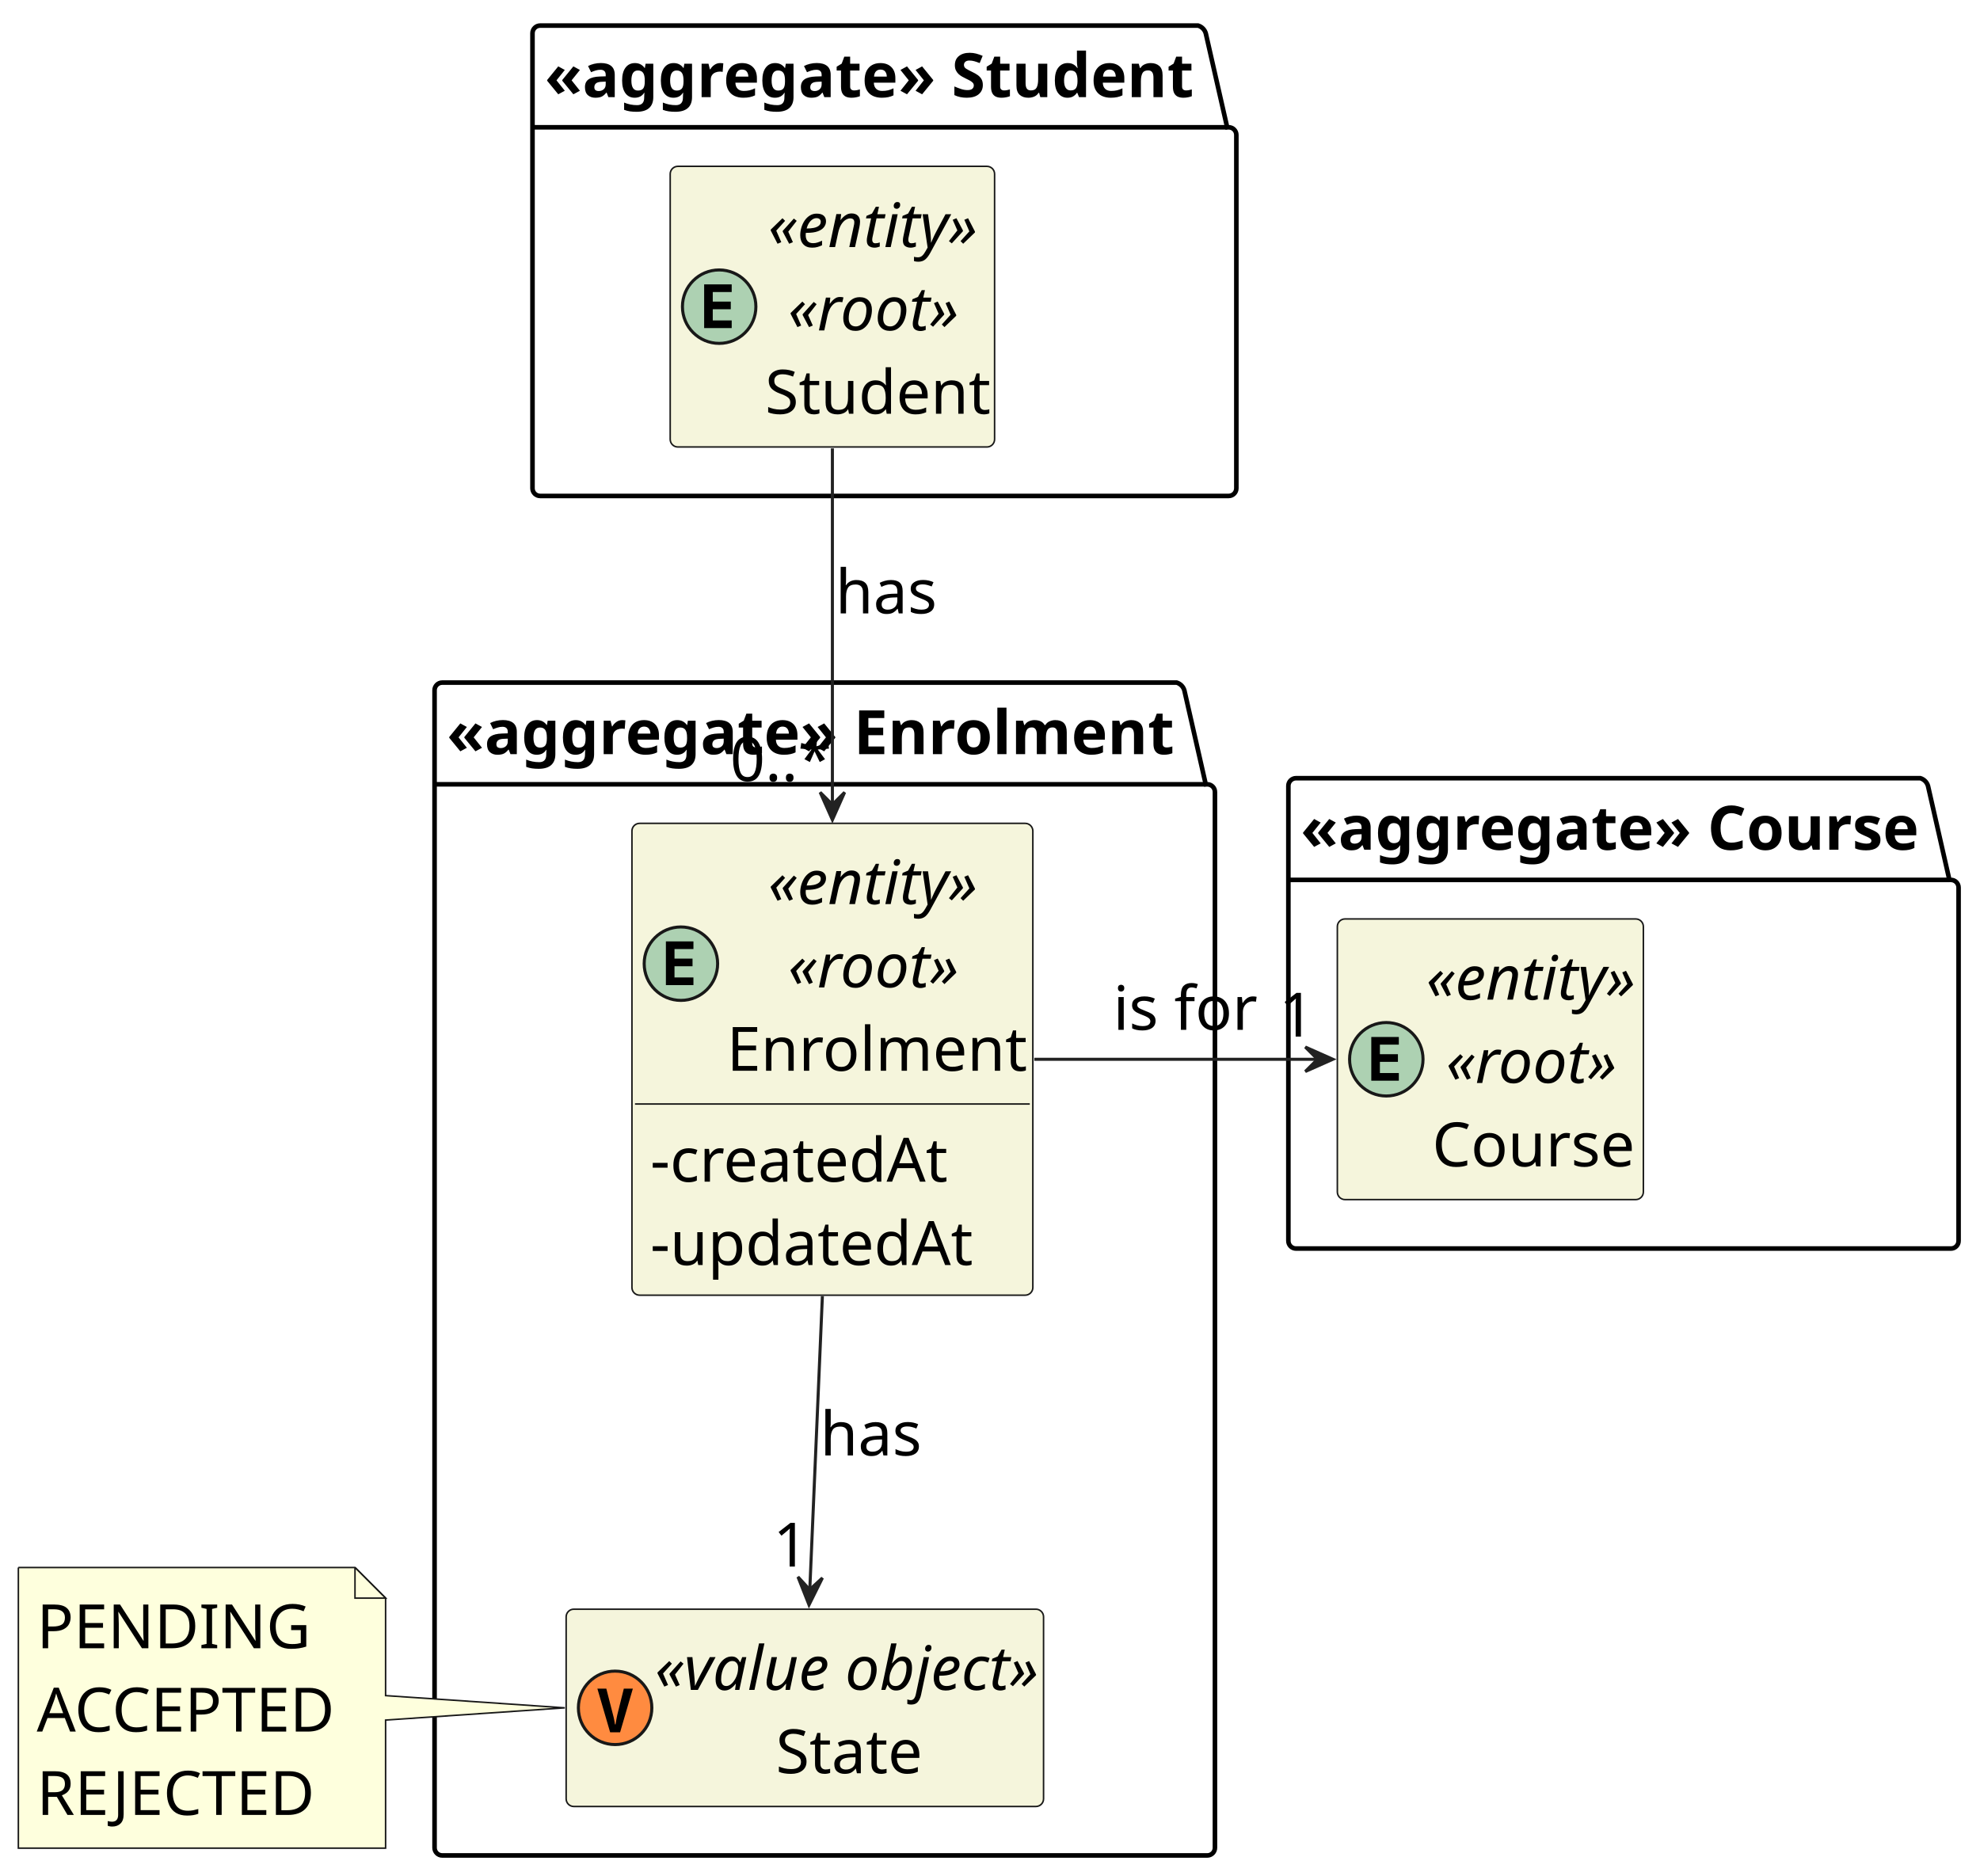
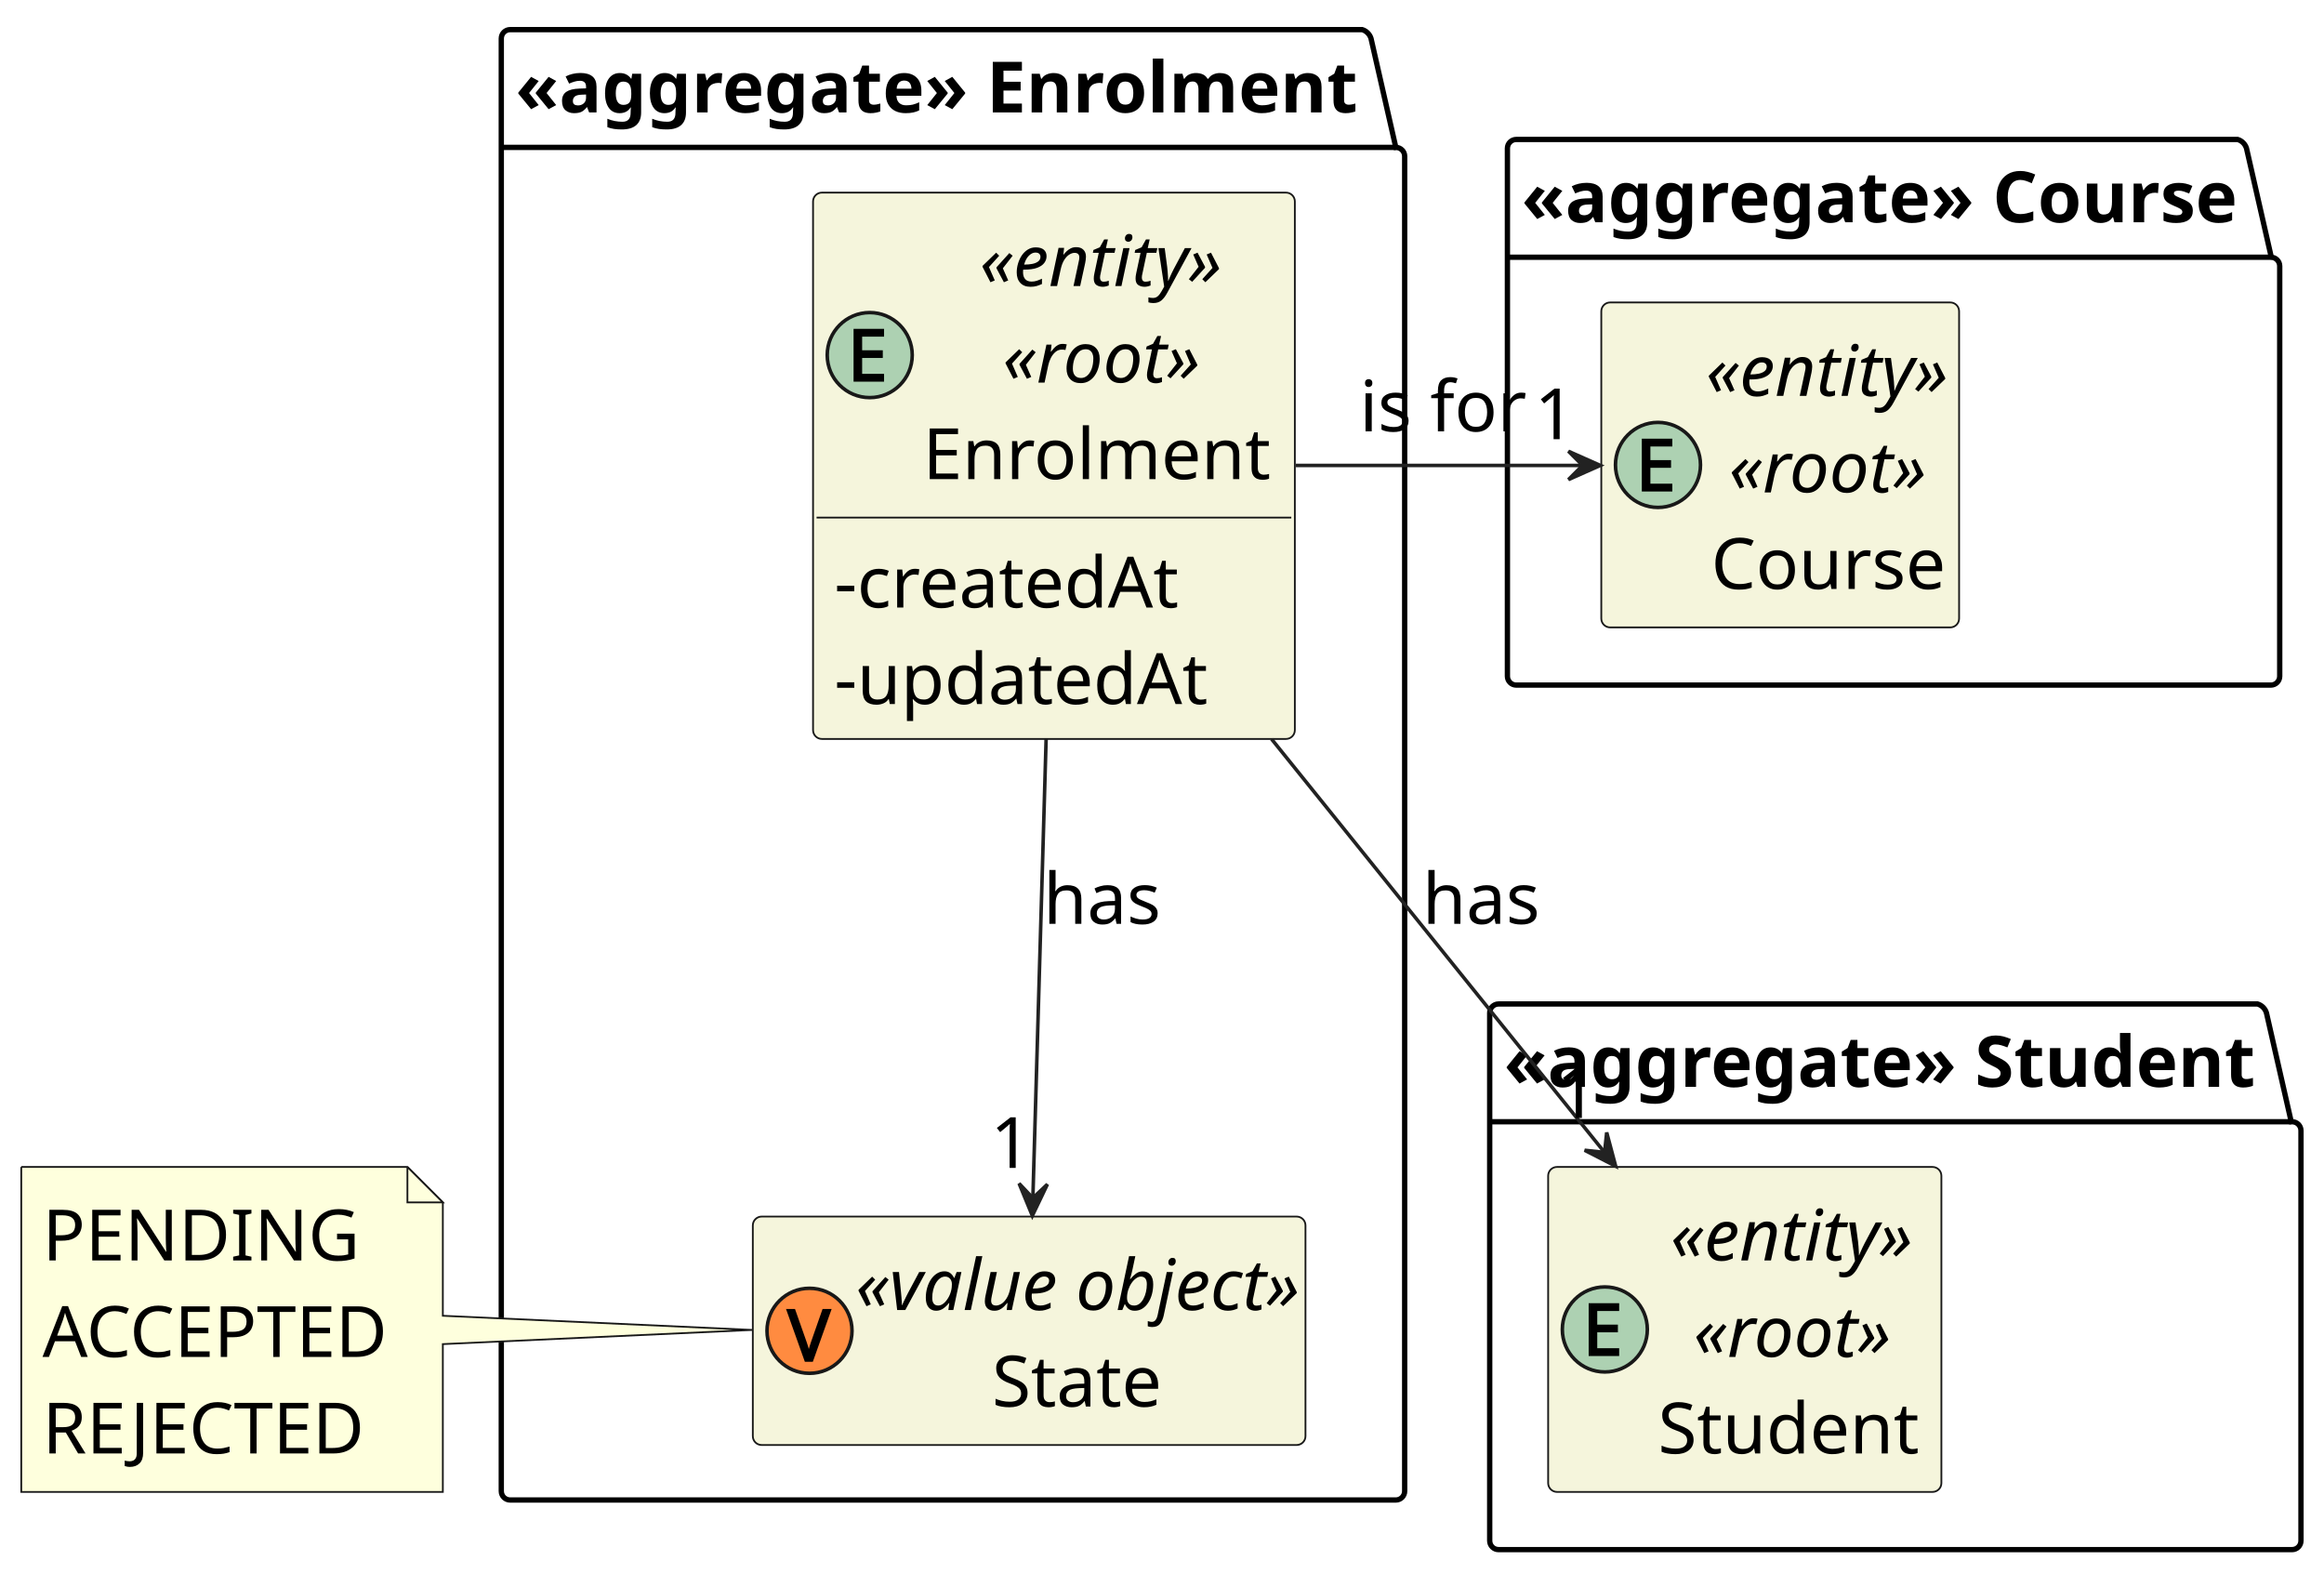
- <svg xmlns="http://www.w3.org/2000/svg" contentStyleType="text/css" height="613px" preserveAspectRatio="none" style="width:647px;height:613px;background:#FFFFFF;" version="1.1" viewBox="0 0 647 613" width="647px" zoomAndPan="magnify">
+ <svg xmlns="http://www.w3.org/2000/svg" contentStyleType="text/css" height="444px" preserveAspectRatio="none" style="width:656px;height:444px;background:#FFFFFF;" version="1.1" viewBox="0 0 656 444" width="656px" zoomAndPan="magnify">
  <defs />
  <g>
    <g id="cluster_&lt;&lt;aggregate&gt;&gt; Enrolment">
-       <path d="M144.5,223.08 L384.5,223.08 A3.75,3.75 0 0 1 387,225.58 L394,256.32 L394.5,256.32 A2.5,2.5 0 0 1 397,258.82 L397,603.88 A2.5,2.5 0 0 1 394.5,606.38 L144.5,606.38 A2.5,2.5 0 0 1 142,603.88 L142,225.58 A2.5,2.5 0 0 1 144.5,223.08 " fill="none" style="stroke:#000000;stroke-width:1.5;" />
-       <line style="stroke:#000000;stroke-width:1.5;" x1="142" x2="394" y1="256.32" y2="256.32" />
-       <text fill="#000000" font-family="sans-serif" font-size="20" font-weight="bold" lengthAdjust="spacing" textLength="239" x="146" y="246.46">«aggregate» Enrolment</text>
+       <path d="M144,8.36 L384.5,8.36 A3.75,3.75 0 0 1 387,10.86 L394,41.6 L394,41.6 A2.5,2.5 0 0 1 396.5,44.1 L396.5,420.86 A2.5,2.5 0 0 1 394,423.36 L144,423.36 A2.5,2.5 0 0 1 141.5,420.86 L141.5,10.86 A2.5,2.5 0 0 1 144,8.36 " fill="none" style="stroke:#000000;stroke-width:1.5;" />
+       <line style="stroke:#000000;stroke-width:1.5;" x1="141.5" x2="394" y1="41.6" y2="41.6" />
+       <text fill="#000000" font-family="sans-serif" font-size="20" font-weight="bold" lengthAdjust="spacing" textLength="239.5" x="145.5" y="31.74">«aggregate» Enrolment</text>
    </g>
    <g id="cluster_&lt;&lt;aggregate&gt;&gt; Student">
-       <path d="M176.5,8.36 L391.5,8.36 A3.75,3.75 0 0 1 394,10.86 L401,41.6 L401.5,41.6 A2.5,2.5 0 0 1 404,44.1 L404,159.58 A2.5,2.5 0 0 1 401.5,162.08 L176.5,162.08 A2.5,2.5 0 0 1 174,159.58 L174,10.86 A2.5,2.5 0 0 1 176.5,8.36 " fill="none" style="stroke:#000000;stroke-width:1.5;" />
-       <line style="stroke:#000000;stroke-width:1.5;" x1="174" x2="401" y1="41.6" y2="41.6" />
-       <text fill="#000000" font-family="sans-serif" font-size="20" font-weight="bold" lengthAdjust="spacing" textLength="214" x="178" y="31.74">«aggregate» Student</text>
+       <path d="M423,283.36 L637.25,283.36 A3.75,3.75 0 0 1 639.75,285.86 L646.75,316.6 L647,316.6 A2.5,2.5 0 0 1 649.5,319.1 L649.5,434.86 A2.5,2.5 0 0 1 647,437.36 L423,437.36 A2.5,2.5 0 0 1 420.5,434.86 L420.5,285.86 A2.5,2.5 0 0 1 423,283.36 " fill="none" style="stroke:#000000;stroke-width:1.5;" />
+       <line style="stroke:#000000;stroke-width:1.5;" x1="420.5" x2="646.75" y1="316.6" y2="316.6" />
+       <text fill="#000000" font-family="sans-serif" font-size="20" font-weight="bold" lengthAdjust="spacing" textLength="213.25" x="424.5" y="306.74">«aggregate» Student</text>
    </g>
    <g id="cluster_&lt;&lt;aggregate&gt;&gt; Course">
-       <path d="M423.5,254.32 L627.5,254.32 A3.75,3.75 0 0 1 630,256.82 L637,287.56 L637.5,287.56 A2.5,2.5 0 0 1 640,290.06 L640,405.54 A2.5,2.5 0 0 1 637.5,408.04 L423.5,408.04 A2.5,2.5 0 0 1 421,405.54 L421,256.82 A2.5,2.5 0 0 1 423.5,254.32 " fill="none" style="stroke:#000000;stroke-width:1.5;" />
-       <line style="stroke:#000000;stroke-width:1.5;" x1="421" x2="637" y1="287.56" y2="287.56" />
-       <text fill="#000000" font-family="sans-serif" font-size="20" font-weight="bold" lengthAdjust="spacing" textLength="203" x="425" y="277.7">«aggregate» Course</text>
+       <path d="M428,39.36 L631.625,39.36 A3.75,3.75 0 0 1 634.125,41.86 L641.125,72.6 L641,72.6 A2.5,2.5 0 0 1 643.5,75.1 L643.5,190.86 A2.5,2.5 0 0 1 641,193.36 L428,193.36 A2.5,2.5 0 0 1 425.5,190.86 L425.5,41.86 A2.5,2.5 0 0 1 428,39.36 " fill="none" style="stroke:#000000;stroke-width:1.5;" />
+       <line style="stroke:#000000;stroke-width:1.5;" x1="425.5" x2="641.125" y1="72.6" y2="72.6" />
+       <text fill="#000000" font-family="sans-serif" font-size="20" font-weight="bold" lengthAdjust="spacing" textLength="202.625" x="429.5" y="62.74">«aggregate» Course</text>
    </g>
    <g id="elem_Enrolment">
-       <rect codeLine="16" fill="#F5F5DC" height="154.2" id="Enrolment" rx="2.5" ry="2.5" style="stroke:#181818;stroke-width:0.5;" width="131" x="206.5" y="269.08" />
-       <ellipse cx="222.5" cy="314.94" fill="#ADD1B2" rx="12" ry="12" style="stroke:#181818;stroke-width:1.0;" />
-       <path d="M217.594,321.94 L217.594,307.659 L226.594,307.659 L226.594,310.159 L220.406,310.159 L220.406,313.284 L226.297,313.284 L226.297,315.784 L220.406,315.784 L220.406,319.44 L226.594,319.44 L226.594,321.94 L217.594,321.94 Z " fill="#000000" />
-       <text fill="#000000" font-family="sans-serif" font-size="20" font-style="italic" lengthAdjust="spacing" textLength="70" x="251" y="295.46">«entity»</text>
-       <text fill="#000000" font-family="sans-serif" font-size="20" font-style="italic" lengthAdjust="spacing" textLength="57" x="257.5" y="322.7">«root»</text>
-       <text fill="#000000" font-family="sans-serif" font-size="20" lengthAdjust="spacing" textLength="97" x="237.5" y="349.94">Enrolment</text>
-       <line style="stroke:#181818;stroke-width:0.5;" x1="207.5" x2="336.5" y1="360.8" y2="360.8" />
-       <text fill="#000000" font-family="sans-serif" font-size="20" lengthAdjust="spacing" textLength="96" x="212.5" y="386.18">-createdAt</text>
-       <text fill="#000000" font-family="sans-serif" font-size="20" lengthAdjust="spacing" textLength="103" x="212.5" y="413.42">-updatedAt</text>
+       <rect codeLine="16" fill="#F5F5DC" height="154.2" id="Enrolment" rx="2.5" ry="2.5" style="stroke:#181818;stroke-width:0.5;" width="136" x="229.5" y="54.36" />
+       <ellipse cx="245.5" cy="100.22" fill="#ADD1B2" rx="12" ry="12" style="stroke:#181818;stroke-width:1.0;" />
+       <path d="M249.547,107.72 L240.938,107.72 L240.938,92.814 L249.547,92.814 L249.547,95.017 L243.359,95.017 L243.359,98.861 L249.188,98.861 L249.188,101.032 L243.359,101.032 L243.359,105.517 L249.547,105.517 L249.547,107.72 Z " fill="#000000" />
+       <text fill="#000000" font-family="sans-serif" font-size="20" font-style="italic" lengthAdjust="spacing" textLength="70" x="276.5" y="80.74">«entity»</text>
+       <text fill="#000000" font-family="sans-serif" font-size="20" font-style="italic" lengthAdjust="spacing" textLength="57" x="283" y="107.98">«root»</text>
+       <text fill="#000000" font-family="sans-serif" font-size="20" lengthAdjust="spacing" textLength="102" x="260.5" y="135.22">Enrolment</text>
+       <line style="stroke:#181818;stroke-width:0.5;" x1="230.5" x2="364.5" y1="146.08" y2="146.08" />
+       <text fill="#000000" font-family="sans-serif" font-size="20" lengthAdjust="spacing" textLength="100" x="235.5" y="171.46">-createdAt</text>
+       <text fill="#000000" font-family="sans-serif" font-size="20" lengthAdjust="spacing" textLength="110" x="235.5" y="198.7">-updatedAt</text>
    </g>
    <g id="elem_State">
-       <rect codeLine="37" fill="#F5F5DC" height="64.48" id="State" rx="2.5" ry="2.5" style="stroke:#181818;stroke-width:0.5;" width="156" x="185" y="525.9" />
-       <ellipse cx="201" cy="558.14" fill="#FF8B40" rx="12" ry="12" style="stroke:#181818;stroke-width:1.0;" />
-       <path d="M199.375,566.14 L195.203,551.859 L198.125,551.859 L200.297,560.343 Q200.406,560.656 200.531,561.265 Q200.656,561.859 200.781,562.484 Q200.906,563.093 200.953,563.546 L201.141,563.546 Q201.203,563.093 201.312,562.484 Q201.422,561.874 201.531,561.296 Q201.656,560.702 201.734,560.343 L203.844,551.859 L206.797,551.859 L202.625,566.14 L199.375,566.14 Z " fill="#000000" />
-       <text fill="#000000" font-family="sans-serif" font-size="20" font-style="italic" lengthAdjust="spacing" textLength="126" x="214" y="552.28">«value object»</text>
-       <text fill="#000000" font-family="sans-serif" font-size="20" lengthAdjust="spacing" textLength="47" x="253.5" y="579.52">State</text>
+       <rect codeLine="37" fill="#F5F5DC" height="64.48" id="State" rx="2.5" ry="2.5" style="stroke:#181818;stroke-width:0.5;" width="156" x="212.5" y="343.36" />
+       <ellipse cx="228.5" cy="375.6" fill="#FF8B40" rx="12" ry="12" style="stroke:#181818;stroke-width:1.0;" />
+       <path d="M234.75,369.444 L229.438,384.35 L227.188,384.35 L221.875,369.444 L224.406,369.444 L227.703,378.803 Q227.922,379.397 228.078,379.944 Q228.25,380.491 228.375,380.991 Q228.516,381.475 228.312,381.522 Q228.094,381.491 228.234,380.975 Q228.375,380.459 228.547,379.928 Q228.719,379.381 228.922,378.772 L232.188,369.444 L234.75,369.444 Z " fill="#000000" />
+       <text fill="#000000" font-family="sans-serif" font-size="20" font-style="italic" lengthAdjust="spacing" textLength="126" x="241.5" y="369.74">«value object»</text>
+       <text fill="#000000" font-family="sans-serif" font-size="20" lengthAdjust="spacing" textLength="49" x="280" y="396.98">State</text>
    </g>
    <g id="elem_Student">
-       <rect codeLine="26" fill="#F5F5DC" height="91.72" id="Student" rx="2.5" ry="2.5" style="stroke:#181818;stroke-width:0.5;" width="106" x="219" y="54.36" />
-       <ellipse cx="235" cy="100.22" fill="#ADD1B2" rx="12" ry="12" style="stroke:#181818;stroke-width:1.0;" />
-       <path d="M230.094,107.22 L230.094,92.939 L239.094,92.939 L239.094,95.439 L232.906,95.439 L232.906,98.564 L238.797,98.564 L238.797,101.064 L232.906,101.064 L232.906,104.72 L239.094,104.72 L239.094,107.22 L230.094,107.22 Z " fill="#000000" />
-       <text fill="#000000" font-family="sans-serif" font-size="20" font-style="italic" lengthAdjust="spacing" textLength="70" x="251" y="80.74">«entity»</text>
-       <text fill="#000000" font-family="sans-serif" font-size="20" font-style="italic" lengthAdjust="spacing" textLength="57" x="257.5" y="107.98">«root»</text>
-       <text fill="#000000" font-family="sans-serif" font-size="20" lengthAdjust="spacing" textLength="72" x="250" y="135.22">Student</text>
+       <rect codeLine="26" fill="#F5F5DC" height="91.72" id="Student" rx="2.5" ry="2.5" style="stroke:#181818;stroke-width:0.5;" width="111" x="437" y="329.36" />
+       <ellipse cx="453" cy="375.22" fill="#ADD1B2" rx="12" ry="12" style="stroke:#181818;stroke-width:1.0;" />
+       <path d="M457.047,382.72 L448.438,382.72 L448.438,367.814 L457.047,367.814 L457.047,370.017 L450.859,370.017 L450.859,373.861 L456.688,373.861 L456.688,376.033 L450.859,376.033 L450.859,380.517 L457.047,380.517 L457.047,382.72 Z " fill="#000000" />
+       <text fill="#000000" font-family="sans-serif" font-size="20" font-style="italic" lengthAdjust="spacing" textLength="70" x="471.5" y="355.74">«entity»</text>
+       <text fill="#000000" font-family="sans-serif" font-size="20" font-style="italic" lengthAdjust="spacing" textLength="57" x="478" y="382.98">«root»</text>
+       <text fill="#000000" font-family="sans-serif" font-size="20" lengthAdjust="spacing" textLength="77" x="468" y="410.22">Student</text>
    </g>
    <g id="elem_Course">
-       <rect codeLine="34" fill="#F5F5DC" height="91.72" id="Course" rx="2.5" ry="2.5" style="stroke:#181818;stroke-width:0.5;" width="100" x="437" y="300.32" />
-       <ellipse cx="453" cy="346.18" fill="#ADD1B2" rx="12" ry="12" style="stroke:#181818;stroke-width:1.0;" />
-       <path d="M448.094,353.18 L448.094,338.899 L457.094,338.899 L457.094,341.399 L450.906,341.399 L450.906,344.524 L456.797,344.524 L456.797,347.024 L450.906,347.024 L450.906,350.68 L457.094,350.68 L457.094,353.18 L448.094,353.18 Z " fill="#000000" />
-       <text fill="#000000" font-family="sans-serif" font-size="20" font-style="italic" lengthAdjust="spacing" textLength="70" x="466" y="326.7">«entity»</text>
-       <text fill="#000000" font-family="sans-serif" font-size="20" font-style="italic" lengthAdjust="spacing" textLength="57" x="472.5" y="353.94">«root»</text>
-       <text fill="#000000" font-family="sans-serif" font-size="20" lengthAdjust="spacing" textLength="66" x="468" y="381.18">Course</text>
+       <rect codeLine="34" fill="#F5F5DC" height="91.72" id="Course" rx="2.5" ry="2.5" style="stroke:#181818;stroke-width:0.5;" width="101" x="452" y="85.36" />
+       <ellipse cx="468" cy="131.22" fill="#ADD1B2" rx="12" ry="12" style="stroke:#181818;stroke-width:1.0;" />
+       <path d="M472.047,138.72 L463.438,138.72 L463.438,123.814 L472.047,123.814 L472.047,126.017 L465.859,126.017 L465.859,129.861 L471.688,129.861 L471.688,132.032 L465.859,132.032 L465.859,136.517 L472.047,136.517 L472.047,138.72 Z " fill="#000000" />
+       <text fill="#000000" font-family="sans-serif" font-size="20" font-style="italic" lengthAdjust="spacing" textLength="70" x="481.5" y="111.74">«entity»</text>
+       <text fill="#000000" font-family="sans-serif" font-size="20" font-style="italic" lengthAdjust="spacing" textLength="57" x="488" y="138.98">«root»</text>
+       <text fill="#000000" font-family="sans-serif" font-size="20" lengthAdjust="spacing" textLength="67" x="483" y="166.22">Course</text>
    </g>
    <g id="elem_GMN9">
-       <path d="M6,512.28 L6,604 A0,0 0 0 0 6,604 L126,604 A0,0 0 0 0 126,604 L126,562.14 L184.57,558.14 L126,554.14 L126,522.28 L116,512.28 L6,512.28 A0,0 0 0 0 6,512.28 " fill="#FEFFDD" style="stroke:#181818;stroke-width:0.5;" />
-       <path d="M116,512.28 L116,522.28 L126,522.28 L116,512.28 " fill="#FEFFDD" style="stroke:#181818;stroke-width:0.5;" />
-       <text fill="#000000" font-family="sans-serif" font-size="20" lengthAdjust="spacing" textLength="90" x="12" y="538.66">PENDING</text>
-       <text fill="#000000" font-family="sans-serif" font-size="20" lengthAdjust="spacing" textLength="99" x="12" y="565.9">ACCEPTED</text>
-       <text fill="#000000" font-family="sans-serif" font-size="20" lengthAdjust="spacing" textLength="89" x="12" y="593.14">REJECTED</text>
+       <path d="M6,329.36 L6,421.08 A0,0 0 0 0 6,421.08 L125,421.08 A0,0 0 0 0 125,421.08 L125,379.36 L212.4,375.36 L125,371.36 L125,339.36 L115,329.36 L6,329.36 A0,0 0 0 0 6,329.36 " fill="#FEFFDD" style="stroke:#181818;stroke-width:0.5;" />
+       <path d="M115,329.36 L115,339.36 L125,339.36 L115,329.36 " fill="#FEFFDD" style="stroke:#181818;stroke-width:0.5;" />
+       <text fill="#000000" font-family="sans-serif" font-size="20" lengthAdjust="spacing" textLength="90" x="12" y="355.74">PENDING</text>
+       <text fill="#000000" font-family="sans-serif" font-size="20" lengthAdjust="spacing" textLength="98" x="12" y="382.98">ACCEPTED</text>
+       <text fill="#000000" font-family="sans-serif" font-size="20" lengthAdjust="spacing" textLength="90" x="12" y="410.22">REJECTED</text>
    </g>
    <g id="link_Enrolment_State">
-       <path codeLine="44" d="M268.73,423.57 C267.32,456.28 265.75,492.98 264.61,519.63 " fill="none" id="Enrolment-to-State" style="stroke:#222222;stroke-width:1.0;" />
-       <polygon fill="#222222" points="264.36,524.5,268.742,515.679,264.574,519.505,260.749,515.337,264.36,524.5" style="stroke:#222222;stroke-width:1.0;" />
-       <text fill="#000000" font-family="sans-serif" font-size="20" lengthAdjust="spacing" textLength="33" x="268" y="475.66">has</text>
-       <text fill="#000000" font-family="sans-serif" font-size="20" lengthAdjust="spacing" textLength="11" x="252.648" y="511.97">1</text>
+       <path codeLine="44" d="M295.29,208.6 C294.05,251.73 292.54,303.7 291.56,337.81 " fill="none" id="Enrolment-to-State" style="stroke:#222222;stroke-width:1.0;" />
+       <polygon fill="#222222" points="291.4,343.13,295.655,334.248,291.543,338.132,287.659,334.019,291.4,343.13" style="stroke:#222222;stroke-width:1.0;" />
+       <text fill="#000000" font-family="sans-serif" font-size="20" lengthAdjust="spacing" textLength="34" x="294.5" y="260.74">has</text>
+       <text fill="#000000" font-family="sans-serif" font-size="20" lengthAdjust="spacing" textLength="11" x="279.609" y="329.63">1</text>
    </g>
-     <g id="link_Student_Enrolment">
-       <path codeLine="46" d="M272,146.54 C272,179.24 272,224.3 272,263.25 " fill="none" id="Student-to-Enrolment" style="stroke:#222222;stroke-width:1.0;" />
-       <polygon fill="#222222" points="272,267.94,276,258.94,272,262.94,268,258.94,272,267.94" style="stroke:#222222;stroke-width:1.0;" />
-       <text fill="#000000" font-family="sans-serif" font-size="20" lengthAdjust="spacing" textLength="33" x="273" y="200.46">has</text>
-       <text fill="#000000" font-family="sans-serif" font-size="20" lengthAdjust="spacing" textLength="32" x="238.575" y="255.249">0..*</text>
+     <g id="link_Enrolment_Student">
+       <path codeLine="46" d="M358.93,208.6 C389.61,246.67 425.84,291.63 452.82,325.12 " fill="none" id="Enrolment-to-Student" style="stroke:#222222;stroke-width:1.0;" />
+       <polygon fill="#222222" points="456.06,329.14,453.527,319.622,452.923,325.247,447.298,324.642,456.06,329.14" style="stroke:#222222;stroke-width:1.0;" />
+       <text fill="#000000" font-family="sans-serif" font-size="20" lengthAdjust="spacing" textLength="34" x="401.5" y="260.74">has</text>
+       <text fill="#000000" font-family="sans-serif" font-size="20" lengthAdjust="spacing" textLength="11" x="439.424" y="315.53">1</text>
    </g>
    <g id="link_Enrolment_Course">
-       <path codeLine="47" d="M337.97,346.18 C367.59,346.18 402.17,346.18 430.57,346.18 " fill="none" id="Enrolment-to-Course" style="stroke:#222222;stroke-width:1.0;" />
-       <polygon fill="#222222" points="435.53,346.18,426.53,342.18,430.53,346.18,426.53,350.18,435.53,346.18" style="stroke:#222222;stroke-width:1.0;" />
-       <text fill="#000000" font-family="sans-serif" font-size="20" lengthAdjust="spacing" textLength="47" x="363.75" y="336.56">is for</text>
-       <text fill="#000000" font-family="sans-serif" font-size="20" lengthAdjust="spacing" textLength="11" x="418.009" y="338.762">1</text>
+       <path codeLine="47" d="M365.76,131.36 C391.97,131.36 421.55,131.36 446.48,131.36 " fill="none" id="Enrolment-to-Course" style="stroke:#222222;stroke-width:1.0;" />
+       <polygon fill="#222222" points="451.72,131.36,442.72,127.36,446.72,131.36,442.72,135.36,451.72,131.36" style="stroke:#222222;stroke-width:1.0;" />
+       <text fill="#000000" font-family="sans-serif" font-size="20" lengthAdjust="spacing" textLength="50" x="383.75" y="121.74">is for</text>
+       <text fill="#000000" font-family="sans-serif" font-size="20" lengthAdjust="spacing" textLength="11" x="433.157" y="123.961">1</text>
    </g>
  </g>
</svg>
